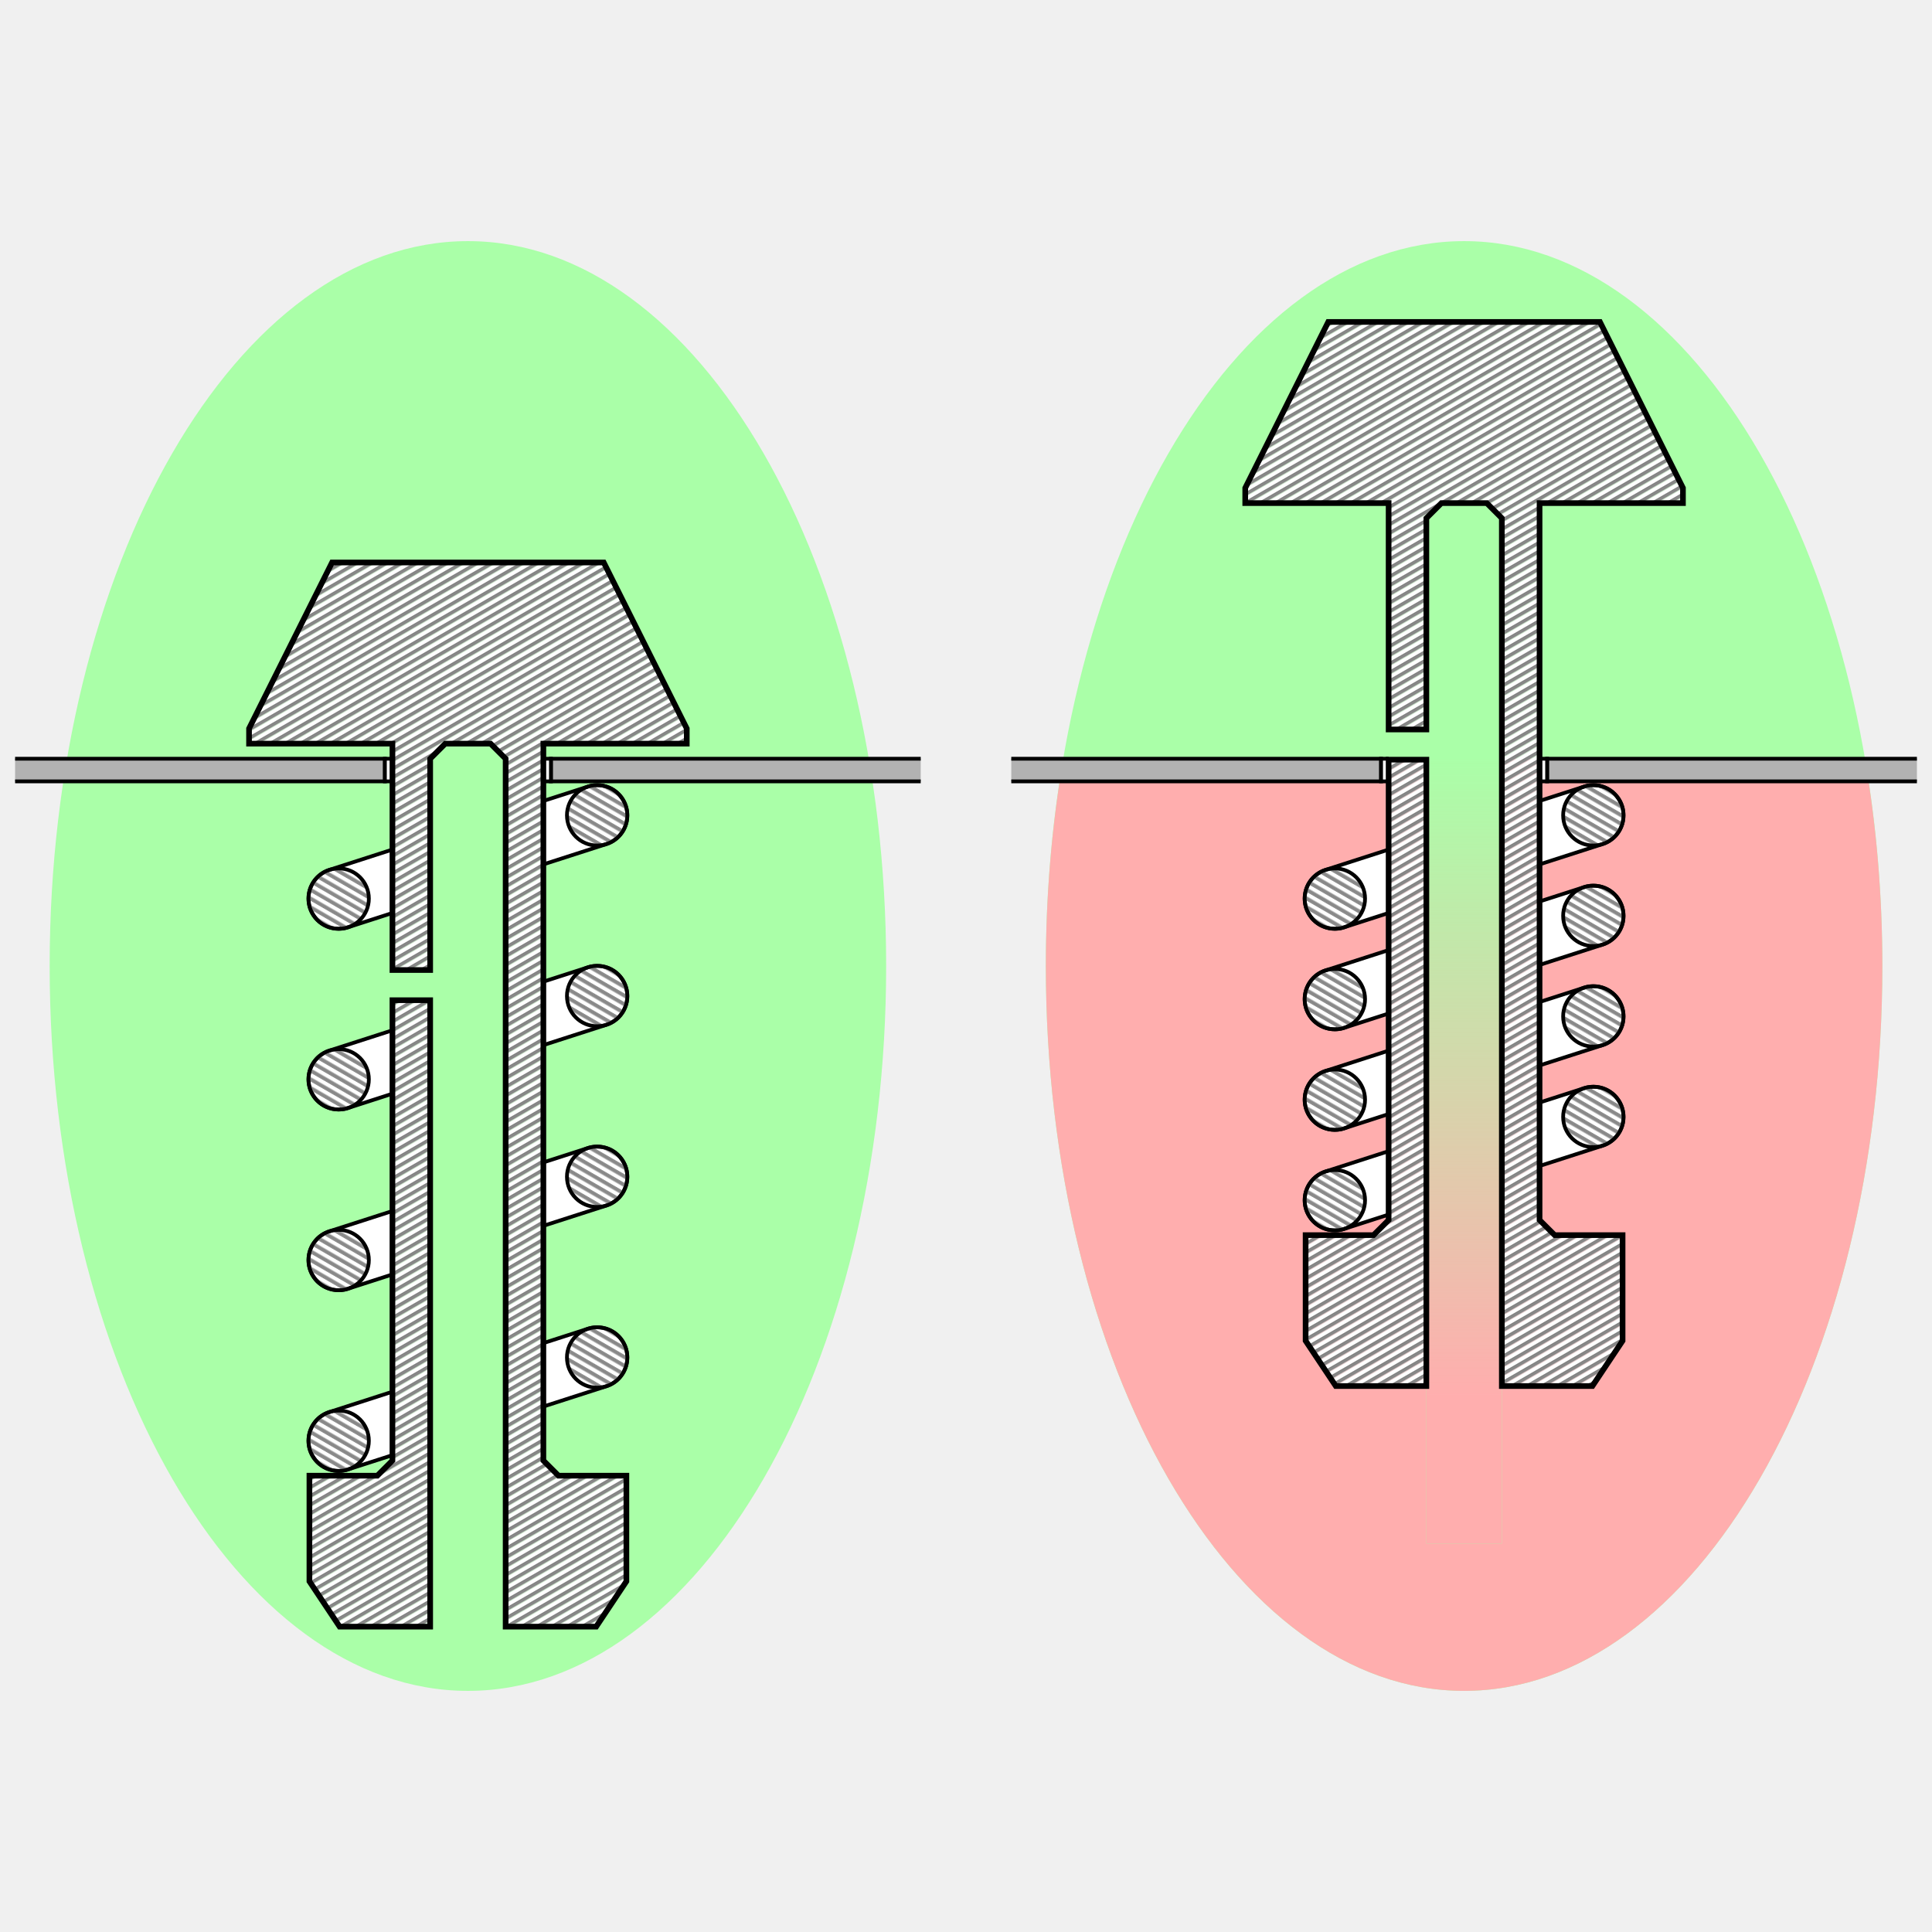
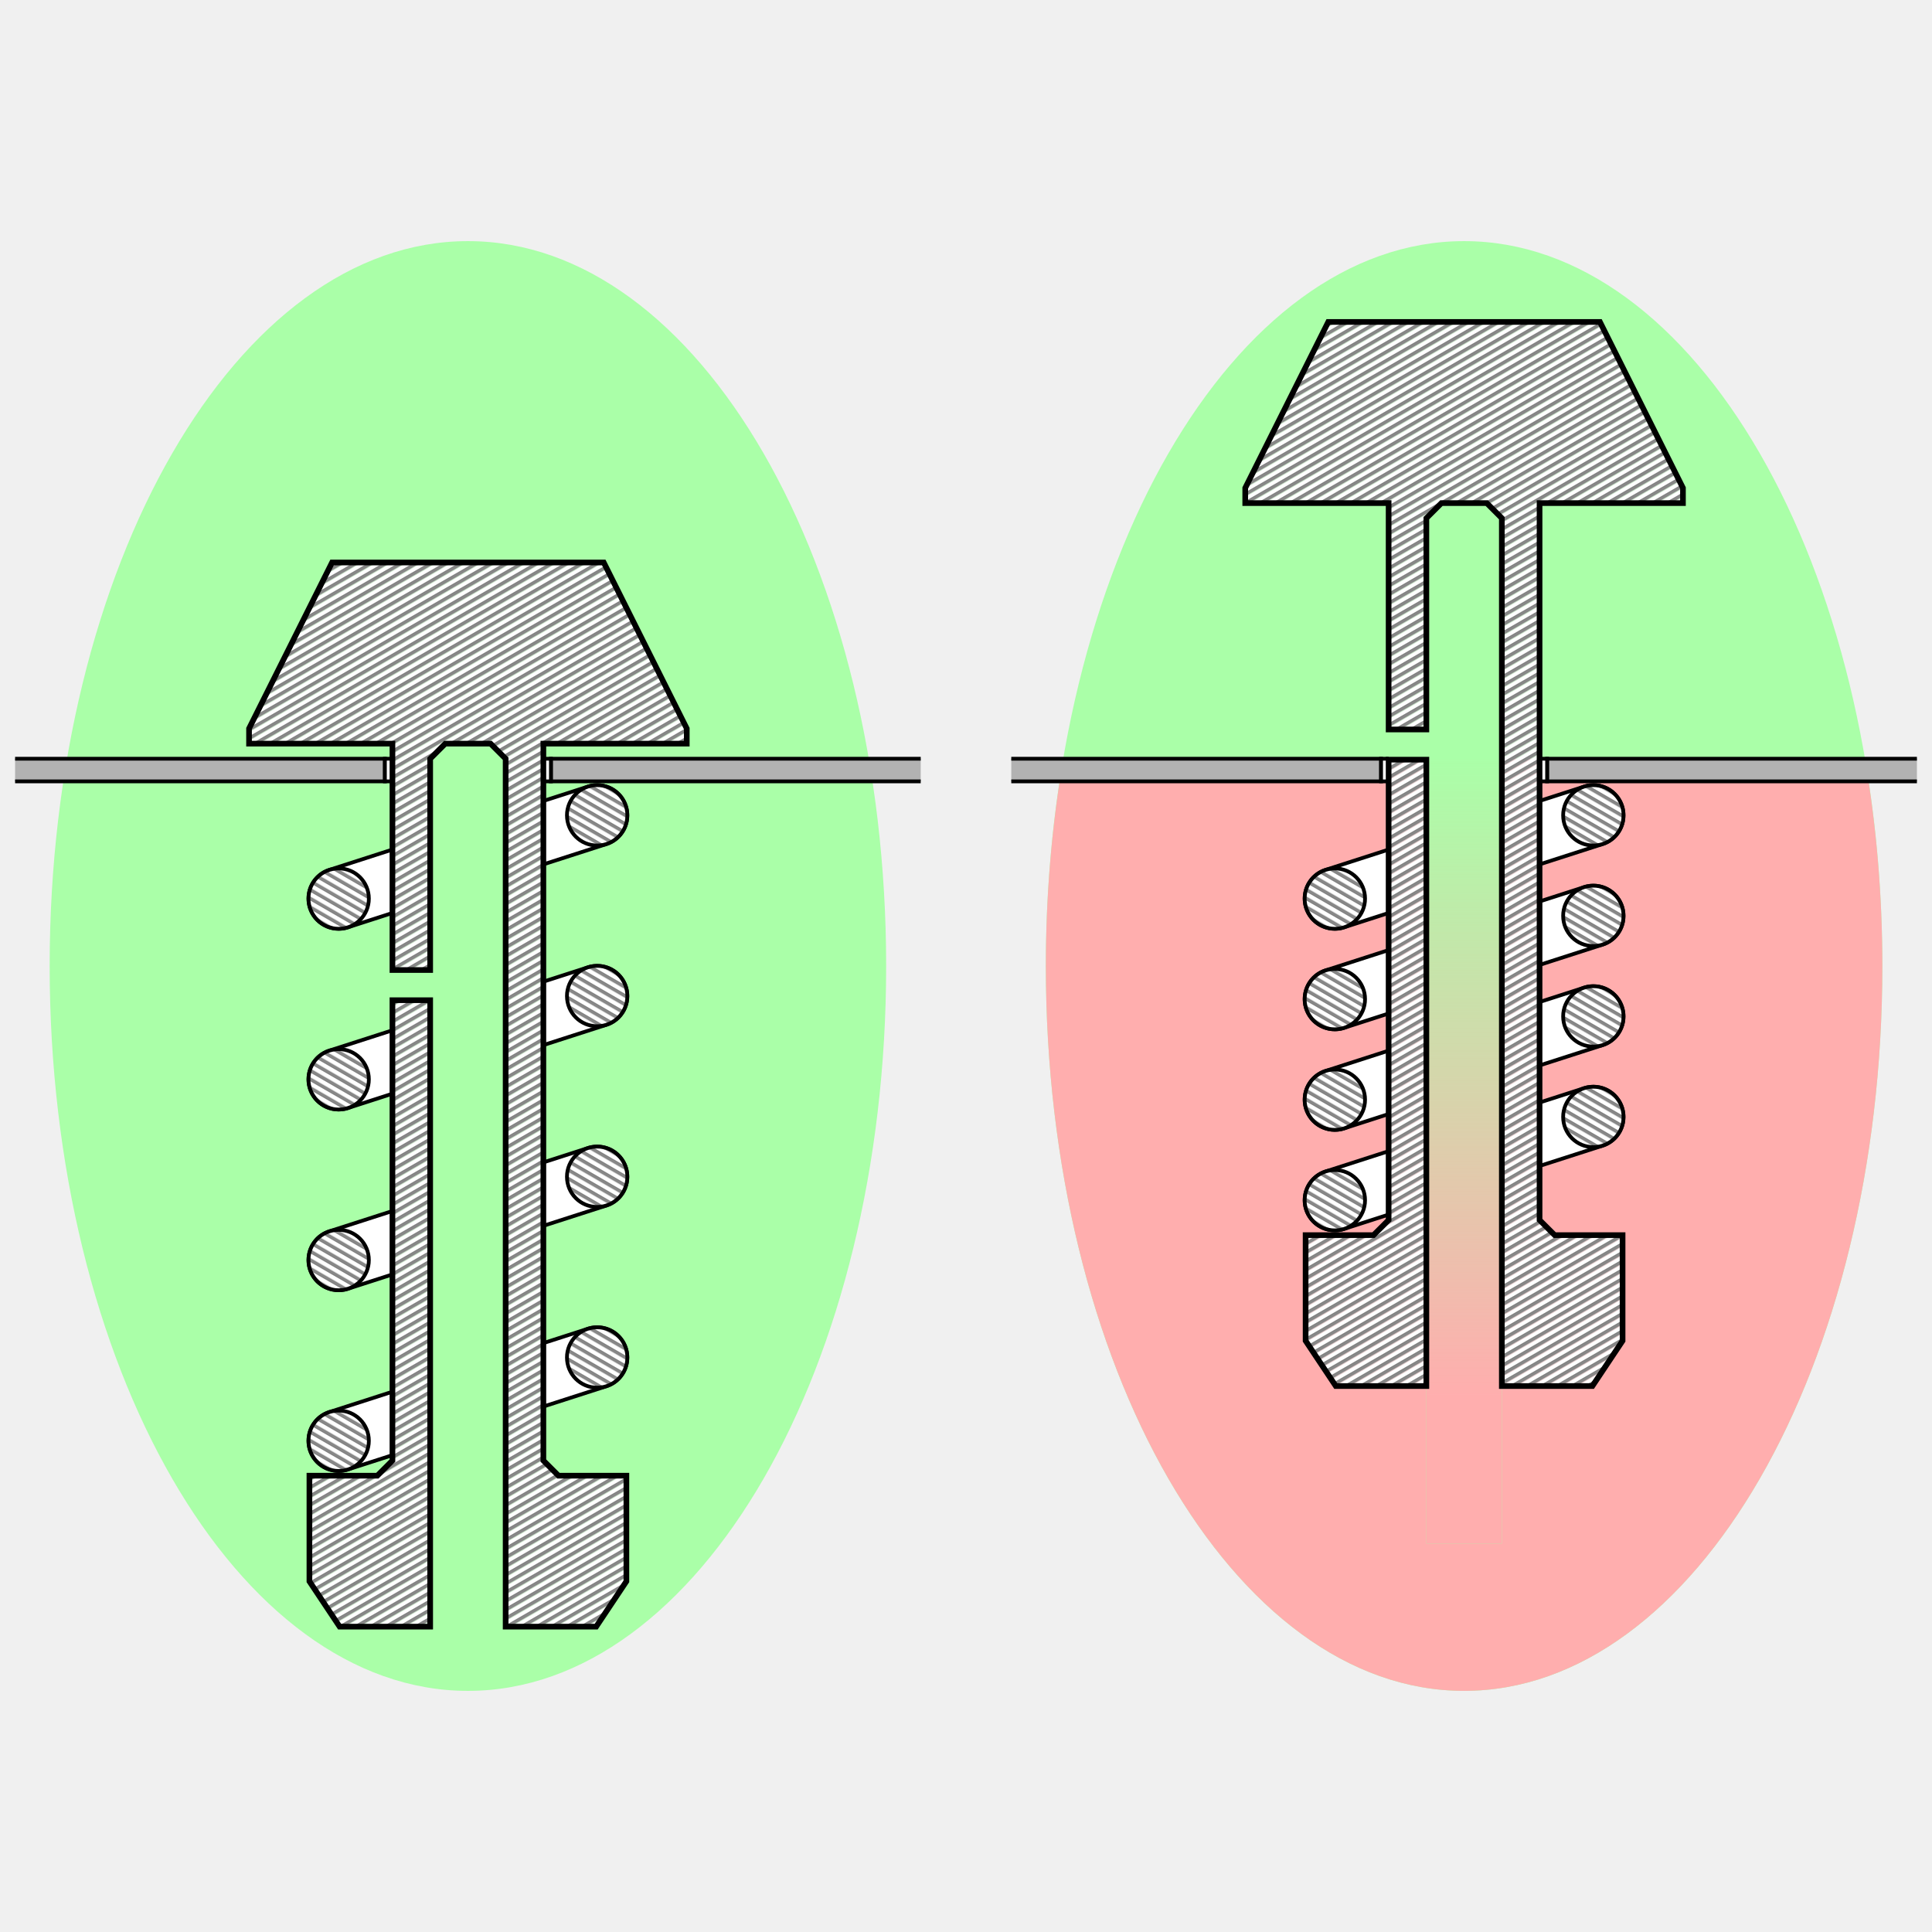
<svg xmlns="http://www.w3.org/2000/svg" xmlns:xlink="http://www.w3.org/1999/xlink" viewBox="0 0 512 512">
  <defs>
    <pattern id="pattern1" width="2" height="1" patternTransform="rotate(-60)" patternUnits="userSpaceOnUse">
      <rect fill="#888" width="1" height="2" />
+       <rect fill="#fff" width="1" height="2" x="1" />
    </pattern>
    <pattern id="pattern2" width="2" height="1" patternTransform="rotate(60)" patternUnits="userSpaceOnUse">
      <rect fill="#888" width="1" height="2" />
      <rect fill="#fff" width="1" height="2" x="1" />
    </pattern>
    <linearGradient id="gradient" x1="385" x2="385" y1="200" y2="370" gradientUnits="userSpaceOnUse">
      <stop stop-color="#ffaeae" stop-opacity="0" offset="0" />
      <stop stop-color="#ffaeae" offset="1" />
    </linearGradient>
  </defs>
  <ellipse fill="#aaffa8" cx="124" cy="256" rx="110.84" ry="192.1" />
  <g stroke="#000" stroke-width="1px">
    <path fill="#b2b2b2" d="m4 207.07h98v-6h-98" />
    <path fill="#b2b2b2" d="m244 207.07h-98v-6h98" />
    <path fill="#fff" d="m104 201.07h-2v6h2" />
    <path fill="#fff" d="m144 201.07h2v6h-2" />
  </g>
  <ellipse fill="#aaffa8" cx="388" cy="256" rx="110.84" ry="192.1" />
  <path fill="#ffaeae" d="m281.79 201.07a110.84 192.1 0 0 0-4.629 54.926 110.84 192.1 0 0 0 110.84 192.1 110.84 192.1 0 0 0 110.84-192.1 110.84 192.1 0 0 0-4.629-54.926h-96.213v208h-20v-208z" />
  <g stroke="#000" stroke-width="1px">
    <path fill="#b2b2b2" d="m268 207.07h98v-6h-98" />
    <path fill="#b2b2b2" d="m508 207.07h-98v-6h98" />
    <path fill="#fff" d="m368 201.07h-2v6h2" />
    <path fill="#fff" d="m408 201.07h2v6h-2" />
  </g>
  <path fill="url(#gradient)" d="m378 201.07h20v208h-20z" />
  <g id="bar" stroke="#000" stroke-width="1px">
    <path fill="#fff" d="m104 368.82-16.703 5.381c-2.72 0.877-4.766 3.138-5.368 5.932-0.601 2.795 0.334 5.697 2.453 7.615s5.101 2.559 7.821 1.682l11.797-3.8z" />
    <circle fill="url(#pattern1)" r="8" cx="89.75" cy="381.82" />
  </g>
  <use xlink:href="#bar" x="-260" y="-600" transform="rotate(180 126 38.908)" />
  <use xlink:href="#bar" x="-260" y="-600" transform="rotate(180 126 25.587)" />
  <use xlink:href="#bar" x="-260" y="-600" transform="rotate(180 126 12.266)" />
  <use xlink:href="#bar" x="-260" y="-600" transform="rotate(180 126 -1.055)" />
  <use xlink:href="#bar" x="-260" y="-600" transform="rotate(180 -6 70.784)" />
  <use xlink:href="#bar" x="-260" y="-600" transform="rotate(180 -6 46.838)" />
  <use xlink:href="#bar" x="-260" y="-600" transform="rotate(180 -6 22.891)" />
  <use xlink:href="#bar" x="-260" y="-600" transform="rotate(180 -6 -1.055)" />
  <use xlink:href="#bar" x="200" transform="translate(-200 -47.893)" />
  <use xlink:href="#bar" x="200" transform="translate(-200 -95.785)" />
  <use xlink:href="#bar" x="200" transform="translate(-200 -143.68)" />
  <use xlink:href="#bar" x="200" transform="translate(64 -63.75)" />
  <use xlink:href="#bar" x="200" transform="translate(64 -117.04)" />
  <use xlink:href="#bar" x="200" transform="translate(64 -90.393)" />
  <use xlink:href="#bar" x="200" transform="translate(64 -143.68)" />
  <path fill="url(#pattern2)" stroke="#000" stroke-width="1.5" d="m352 85.32-22 44v4h38v60h10v-56l4-4h12l4 4v230h24l8-12v-28h-18l-4-4v-190h38v-4l-22-44zm16 116v122l-4 4h-18v28l8 12h24v-166z" />
  <path fill="url(#pattern2)" stroke="#000" stroke-width="1.5" d="m88 149.07-22 44v4h38v60h10v-56l4-4h12l4 4v230h24l8-12v-28h-18l-4-4v-190h38v-4l-22-44zm16 116v122l-4 4h-18v28l8 12h24v-166z" />
</svg>
